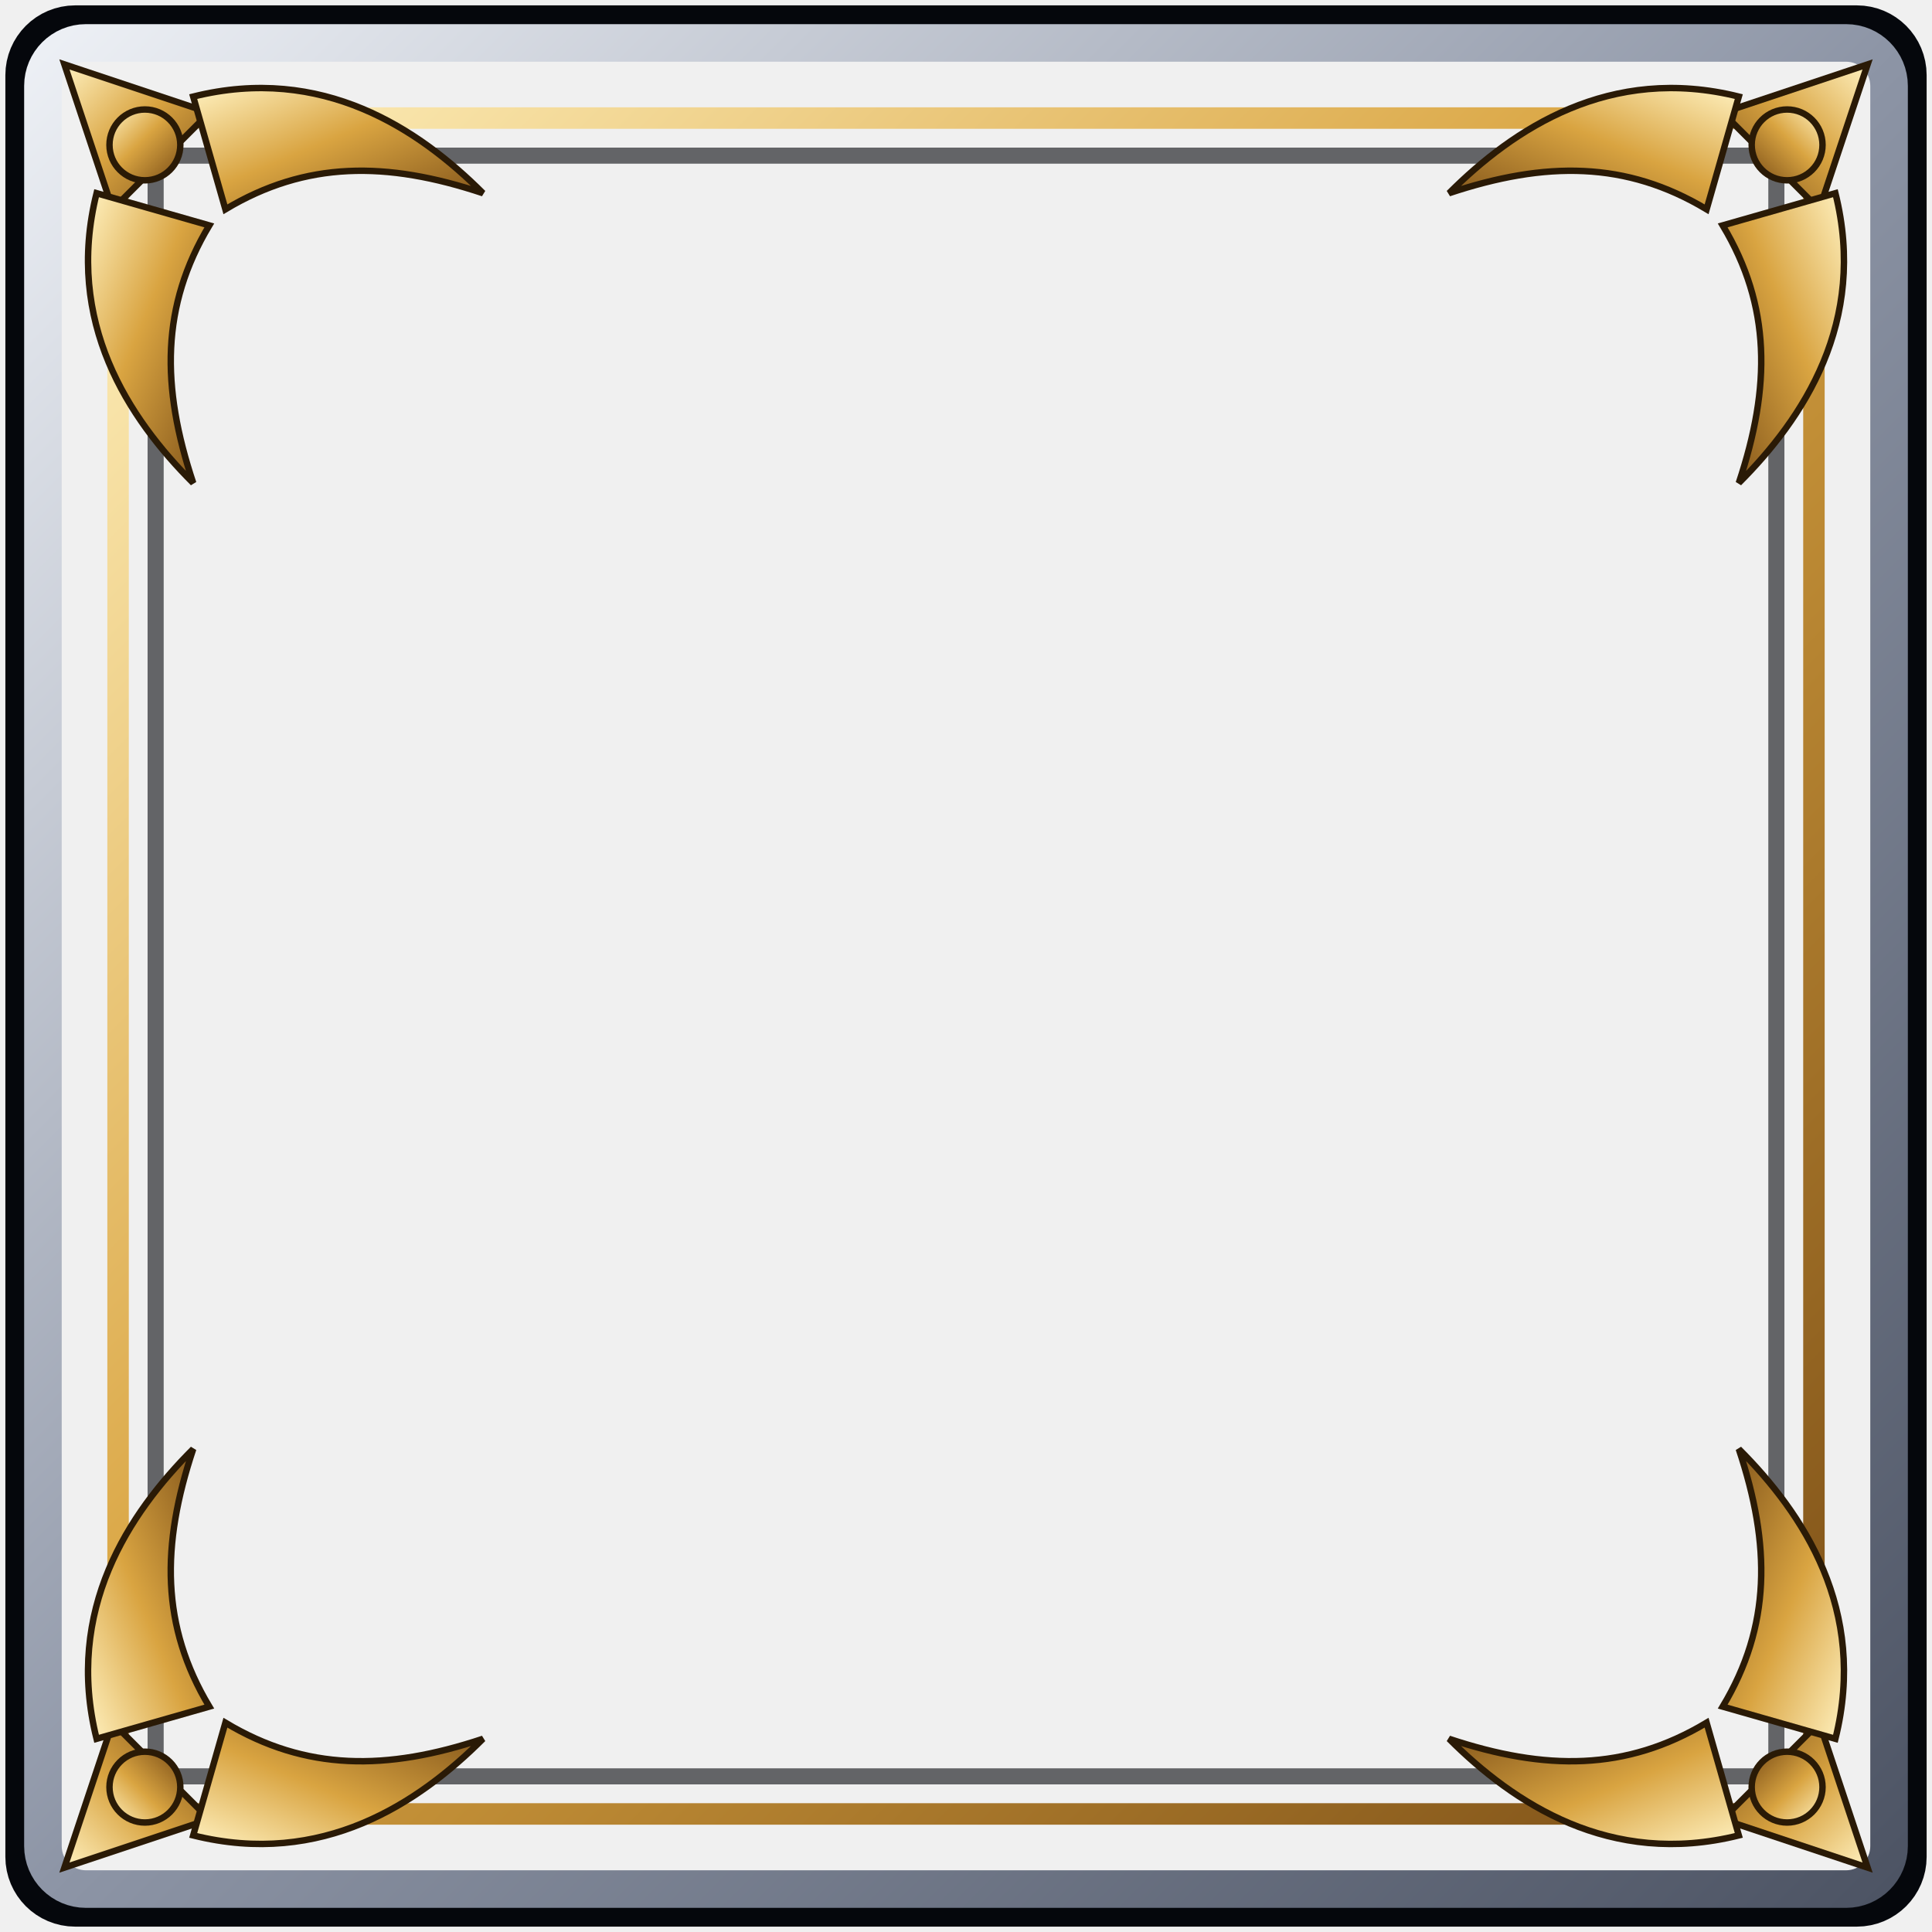
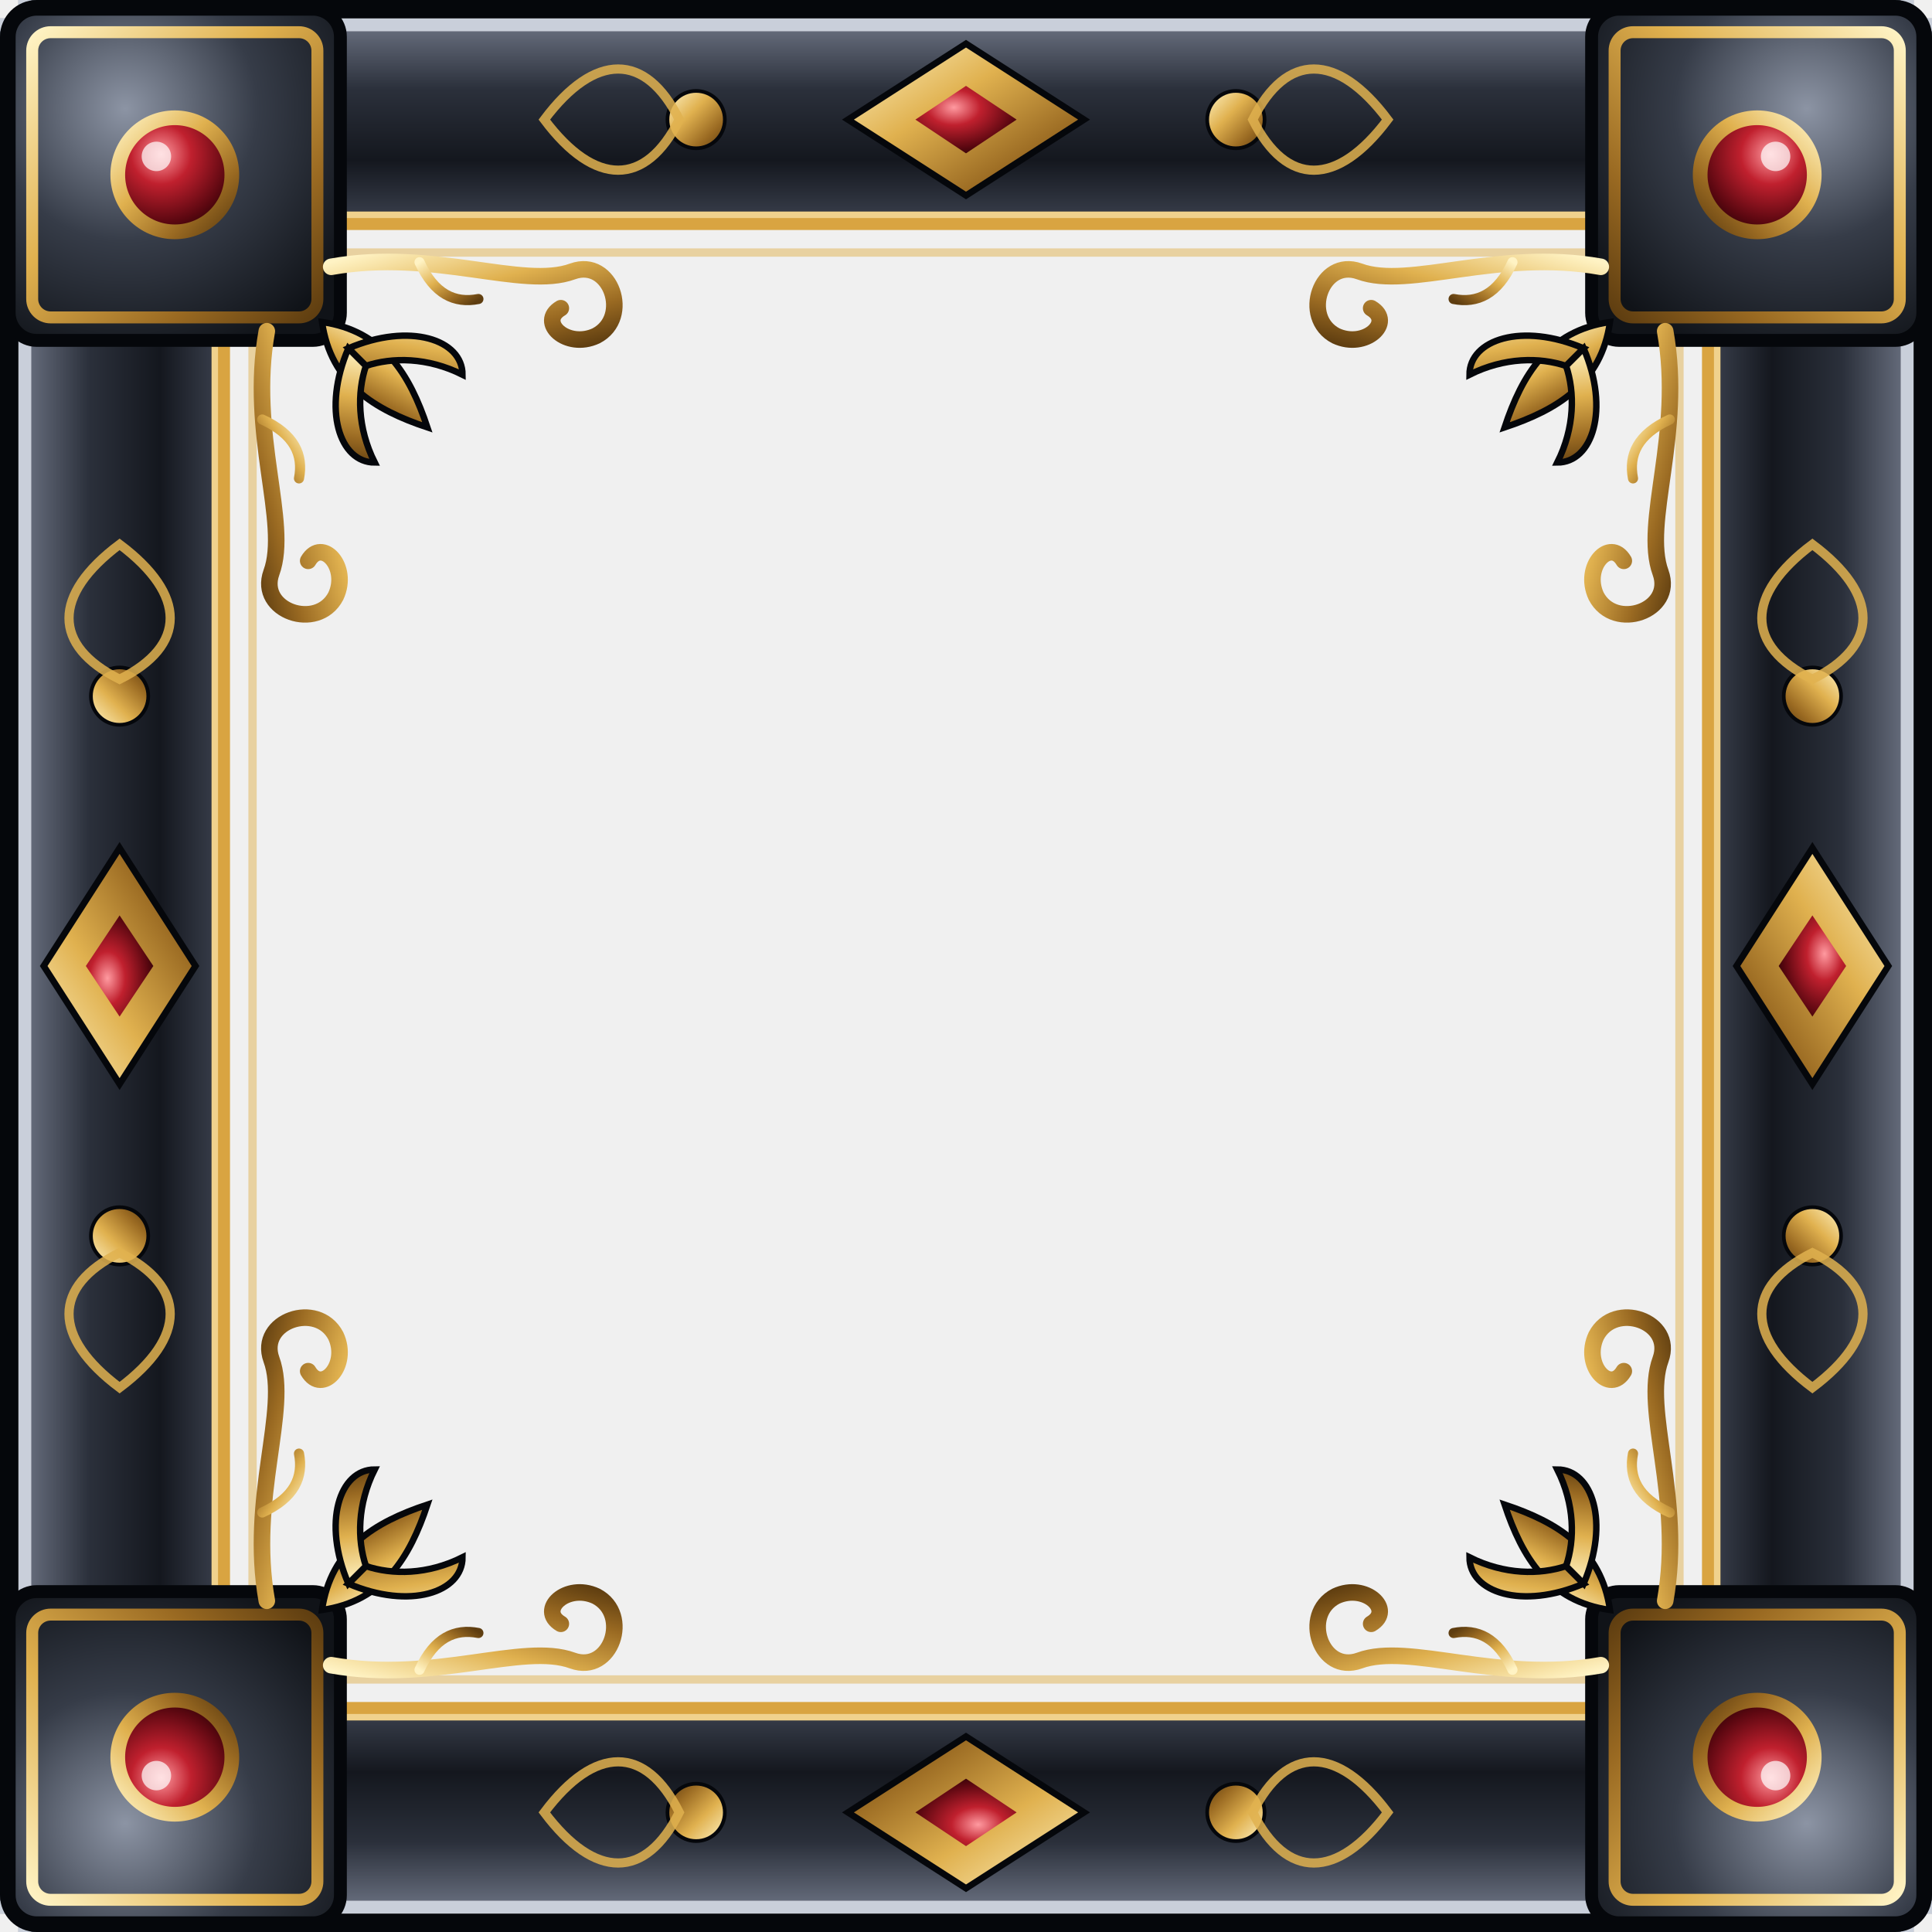
- <svg xmlns="http://www.w3.org/2000/svg" viewBox="0 0 180 180" width="180" height="180">
+ <svg xmlns="http://www.w3.org/2000/svg" viewBox="0 0 210 210" width="210" height="210">
  <defs>
+     <linearGradient id="iron" x1="0" y1="0" x2="0" y2="1">
+       <stop offset="0" stop-color="#6f7686" />
+       <stop offset=".35" stop-color="#2b303b" />
+       <stop offset=".7" stop-color="#14171e" />
+       <stop offset="1" stop-color="#3a404d" />
+     </linearGradient>
+     <linearGradient id="ironv" x1="0" y1="0" x2="1" y2="0">
+       <stop offset="0" stop-color="#6f7686" />
+       <stop offset=".35" stop-color="#2b303b" />
+       <stop offset=".7" stop-color="#14171e" />
+       <stop offset="1" stop-color="#3a404d" />
+     </linearGradient>
    <linearGradient id="silver" x1="0" y1="0" x2="1" y2="1">
-       <stop offset="0" stop-color="#eef1f6" />
-       <stop offset=".5" stop-color="#8d95a6" />
-       <stop offset="1" stop-color="#4c5363" />
+       <stop offset="0" stop-color="#f4f6fa" />
+       <stop offset=".45" stop-color="#a3abba" />
+       <stop offset="1" stop-color="#454b58" />
    </linearGradient>
    <linearGradient id="gold" x1="0" y1="0" x2="1" y2="1">
-       <stop offset="0" stop-color="#fff1bf" />
-       <stop offset=".45" stop-color="#d9a441" />
-       <stop offset="1" stop-color="#7c4f17" />
+       <stop offset="0" stop-color="#fff3c4" />
+       <stop offset=".4" stop-color="#e0b14f" />
+       <stop offset=".75" stop-color="#9a6a22" />
+       <stop offset="1" stop-color="#5e3d10" />
    </linearGradient>
+     <radialGradient id="gem" cx=".38" cy=".32" r=".75">
+       <stop offset="0" stop-color="#ff9aa0" />
+       <stop offset=".35" stop-color="#c0202e" />
+       <stop offset=".8" stop-color="#5a0710" />
+       <stop offset="1" stop-color="#2a0306" />
+     </radialGradient>
+     <radialGradient id="boss" cx=".35" cy=".3" r=".8">
+       <stop offset="0" stop-color="#8c94a4" />
+       <stop offset=".5" stop-color="#363c48" />
+       <stop offset="1" stop-color="#101318" />
+     </radialGradient>
  </defs>
-   <rect x="3" y="3" width="174" height="174" rx="4" fill="none" stroke="#05070c" stroke-width="5" />
-   <rect x="4" y="4" width="172" height="172" rx="4" fill="none" stroke="url(#silver)" stroke-width="3.5" />
-   <rect x="11" y="11" width="158" height="158" rx="3" fill="none" stroke="url(#gold)" stroke-width="2" />
-   <rect x="14.5" y="14.5" width="151" height="151" rx="2" fill="none" stroke="#05070c" stroke-width="1.5" opacity=".6" />
-   <g fill="url(#gold)" stroke="#2a1a06" stroke-width=".6">
-     <path d="M6 6 l13.5 4.5 l-9 9 z" />
-     <path d="M18 9 c12 -3 21 3 27 9 c-9 -3 -16.5 -3 -24 1.5 z" />
-     <path d="M9 18 c-3 12 3 21 9 27 c-3 -9 -3 -16.5 1.5 -24 z" />
-     <circle cx="13.5" cy="13.5" r="3.3" />
-   </g>
-   <g transform="translate(180 0) scale(-1 1)">
-     <g fill="url(#gold)" stroke="#2a1a06" stroke-width=".6">
-       <path d="M6 6 l13.5 4.5 l-9 9 z" />
-       <path d="M18 9 c12 -3 21 3 27 9 c-9 -3 -16.5 -3 -24 1.5 z" />
-       <path d="M9 18 c-3 12 3 21 9 27 c-3 -9 -3 -16.5 1.5 -24 z" />
-       <circle cx="13.5" cy="13.5" r="3.3" />
+   <g>
+     <rect x="0" y="2" width="210" height="22" fill="url(#iron)" />
+     <rect x="0" y="2" width="210" height="1.4" fill="#c9cfda" />
+     <rect x="0" y="23" width="210" height="2" fill="#d9a441" />
+     <rect x="0" y="23" width="210" height=".7" fill="#fff0bf" opacity=".6" />
+     <rect x="0" y="27" width="210" height=".9" fill="#e0b14f" opacity=".5" />
+     <g transform="translate(70 0)">
+       <path d="M22.167 13 l12.833 -8.25 l12.833 8.25 l-12.833 8.25 z" fill="url(#gold)" stroke="#05070b" stroke-width=".7" />
+       <path d="M29.5 13 l5.5 -3.667 l5.5 3.667 l-5.5 3.667 z" fill="url(#gem)" />
+       <circle cx="5.667" cy="13" r="3.117" fill="url(#gold)" stroke="#05070b" stroke-width=".4" />
+       <circle cx="64.333" cy="13" r="3.117" fill="url(#gold)" stroke="#05070b" stroke-width=".4" />
+       <path d="M-10.833 13 c5.5 -7.333 11 -7.333 14.667 0 c-3.667 7.333 -9.167 7.333 -14.667 0 z" fill="none" stroke="#e0b14f" stroke-width="1" opacity=".85" />
+       <path d="M80.833 13 c-5.5 -7.333 -11 -7.333 -14.667 0 c3.667 7.333 9.167 7.333 14.667 0 z" fill="none" stroke="#e0b14f" stroke-width="1" opacity=".85" />
    </g>
  </g>
-   <g transform="translate(0 180) scale(1 -1)">
-     <g fill="url(#gold)" stroke="#2a1a06" stroke-width=".6">
-       <path d="M6 6 l13.5 4.5 l-9 9 z" />
-       <path d="M18 9 c12 -3 21 3 27 9 c-9 -3 -16.5 -3 -24 1.5 z" />
-       <path d="M9 18 c-3 12 3 21 9 27 c-3 -9 -3 -16.5 1.5 -24 z" />
-       <circle cx="13.5" cy="13.5" r="3.3" />
+   <g transform="translate(210 0) rotate(90)">
+     <rect x="0" y="2" width="210" height="22" fill="url(#iron)" />
+     <rect x="0" y="2" width="210" height="1.4" fill="#c9cfda" />
+     <rect x="0" y="23" width="210" height="2" fill="#d9a441" />
+     <rect x="0" y="23" width="210" height=".7" fill="#fff0bf" opacity=".6" />
+     <rect x="0" y="27" width="210" height=".9" fill="#e0b14f" opacity=".5" />
+     <g transform="translate(70 0)">
+       <path d="M22.167 13 l12.833 -8.25 l12.833 8.25 l-12.833 8.25 z" fill="url(#gold)" stroke="#05070b" stroke-width=".7" />
+       <path d="M29.5 13 l5.5 -3.667 l5.5 3.667 l-5.5 3.667 z" fill="url(#gem)" />
+       <circle cx="5.667" cy="13" r="3.117" fill="url(#gold)" stroke="#05070b" stroke-width=".4" />
+       <circle cx="64.333" cy="13" r="3.117" fill="url(#gold)" stroke="#05070b" stroke-width=".4" />
+       <path d="M-10.833 13 c5.5 -7.333 11 -7.333 14.667 0 c-3.667 7.333 -9.167 7.333 -14.667 0 z" fill="none" stroke="#e0b14f" stroke-width="1" opacity=".85" />
+       <path d="M80.833 13 c-5.5 -7.333 -11 -7.333 -14.667 0 c3.667 7.333 9.167 7.333 14.667 0 z" fill="none" stroke="#e0b14f" stroke-width="1" opacity=".85" />
    </g>
  </g>
-   <g transform="translate(180 180) scale(-1 -1)">
-     <g fill="url(#gold)" stroke="#2a1a06" stroke-width=".6">
-       <path d="M6 6 l13.5 4.5 l-9 9 z" />
-       <path d="M18 9 c12 -3 21 3 27 9 c-9 -3 -16.5 -3 -24 1.5 z" />
-       <path d="M9 18 c-3 12 3 21 9 27 c-3 -9 -3 -16.5 1.5 -24 z" />
-       <circle cx="13.5" cy="13.5" r="3.3" />
+   <g transform="translate(210 210) rotate(180)">
+     <rect x="0" y="2" width="210" height="22" fill="url(#iron)" />
+     <rect x="0" y="2" width="210" height="1.4" fill="#c9cfda" />
+     <rect x="0" y="23" width="210" height="2" fill="#d9a441" />
+     <rect x="0" y="23" width="210" height=".7" fill="#fff0bf" opacity=".6" />
+     <rect x="0" y="27" width="210" height=".9" fill="#e0b14f" opacity=".5" />
+     <g transform="translate(70 0)">
+       <path d="M22.167 13 l12.833 -8.25 l12.833 8.25 l-12.833 8.25 z" fill="url(#gold)" stroke="#05070b" stroke-width=".7" />
+       <path d="M29.5 13 l5.5 -3.667 l5.5 3.667 l-5.5 3.667 z" fill="url(#gem)" />
+       <circle cx="5.667" cy="13" r="3.117" fill="url(#gold)" stroke="#05070b" stroke-width=".4" />
+       <circle cx="64.333" cy="13" r="3.117" fill="url(#gold)" stroke="#05070b" stroke-width=".4" />
+       <path d="M-10.833 13 c5.5 -7.333 11 -7.333 14.667 0 c-3.667 7.333 -9.167 7.333 -14.667 0 z" fill="none" stroke="#e0b14f" stroke-width="1" opacity=".85" />
+       <path d="M80.833 13 c-5.5 -7.333 -11 -7.333 -14.667 0 c3.667 7.333 9.167 7.333 14.667 0 z" fill="none" stroke="#e0b14f" stroke-width="1" opacity=".85" />
+     </g>
+   </g>
+   <g transform="translate(0 210) rotate(-90)">
+     <rect x="0" y="2" width="210" height="22" fill="url(#iron)" />
+     <rect x="0" y="2" width="210" height="1.4" fill="#c9cfda" />
+     <rect x="0" y="23" width="210" height="2" fill="#d9a441" />
+     <rect x="0" y="23" width="210" height=".7" fill="#fff0bf" opacity=".6" />
+     <rect x="0" y="27" width="210" height=".9" fill="#e0b14f" opacity=".5" />
+     <g transform="translate(70 0)">
+       <path d="M22.167 13 l12.833 -8.25 l12.833 8.25 l-12.833 8.25 z" fill="url(#gold)" stroke="#05070b" stroke-width=".7" />
+       <path d="M29.5 13 l5.5 -3.667 l5.5 3.667 l-5.5 3.667 z" fill="url(#gem)" />
+       <circle cx="5.667" cy="13" r="3.117" fill="url(#gold)" stroke="#05070b" stroke-width=".4" />
+       <circle cx="64.333" cy="13" r="3.117" fill="url(#gold)" stroke="#05070b" stroke-width=".4" />
+       <path d="M-10.833 13 c5.5 -7.333 11 -7.333 14.667 0 c-3.667 7.333 -9.167 7.333 -14.667 0 z" fill="none" stroke="#e0b14f" stroke-width="1" opacity=".85" />
+       <path d="M80.833 13 c-5.5 -7.333 -11 -7.333 -14.667 0 c3.667 7.333 9.167 7.333 14.667 0 z" fill="none" stroke="#e0b14f" stroke-width="1" opacity=".85" />
+     </g>
+   </g>
+   <rect x="1" y="1" width="208" height="208" rx="3" fill="none" stroke="#05070b" stroke-width="2" />
+   <g>
+     <rect x="1" y="1" width="36" height="36" rx="3" fill="url(#boss)" stroke="#05070b" stroke-width="1.4" />
+     <rect x="3.5" y="3.5" width="31" height="31" rx="2" fill="none" stroke="url(#gold)" stroke-width="1.3" />
+     <circle cx="19" cy="19" r="6.2" fill="url(#gem)" stroke="url(#gold)" stroke-width="1.6" />
+     <circle cx="17" cy="17" r="1.6" fill="#fff" opacity=".7" />
+     <g transform="translate(36 29)">
+       <path d="M0 0 C11.2 -2 20.8 2.5 26.24 0.5     C30.4 -1 32.64 5.5 28.8 7.5 C25.6 9 22.4 6 24.96 4.5" fill="none" stroke="url(#gold)" stroke-width="1.8" stroke-linecap="round" />
+       <path d="M9.6 -0.5 c1.6 3.5 3.84 4.5 6.4 4" fill="none" stroke="url(#gold)" stroke-width="1.1" stroke-linecap="round" />
+     </g>
+     <g transform="translate(29 36) rotate(90)">
+       <path d="M0 0 C11.2 2 20.8 -2.5 26.24 -0.5     C30.4 1 32.64 -5.5 28.8 -7.5 C25.6 -9 22.4 -6 24.96 -4.5" fill="none" stroke="url(#gold)" stroke-width="1.8" stroke-linecap="round" />
+       <path d="M9.6 0.5 c1.6 -3.5 3.84 -4.5 6.4 -4" fill="none" stroke="url(#gold)" stroke-width="1.1" stroke-linecap="round" />
+     </g>
+     <g transform="translate(35 35) rotate(45)">
+       <g fill="url(#gold)" stroke="#05070b" stroke-width=".7">
+         <path d="M0 0 C5.4 -4.05 10.8 -2.7 16.2 0 C10.8 2.7 5.4 4.05 0 0 Z" />
+         <path d="M4.05 0 C6.75 -6.75 12.15 -9.45 14.85 -6.75 C10.8 -5.4 8.1 -2.7 6.75 0 Z" />
+         <path d="M4.05 0 C6.75 6.75 12.15 9.45 14.85 6.75 C10.8 5.4 8.1 2.7 6.75 0 Z" />
+       </g>
+     </g>
+   </g>
+   <g transform="translate(210 0) scale(-1 1)">
+     <g>
+       <rect x="1" y="1" width="36" height="36" rx="3" fill="url(#boss)" stroke="#05070b" stroke-width="1.4" />
+       <rect x="3.5" y="3.5" width="31" height="31" rx="2" fill="none" stroke="url(#gold)" stroke-width="1.3" />
+       <circle cx="19" cy="19" r="6.2" fill="url(#gem)" stroke="url(#gold)" stroke-width="1.6" />
+       <circle cx="17" cy="17" r="1.6" fill="#fff" opacity=".7" />
+       <g transform="translate(36 29)">
+         <path d="M0 0 C11.2 -2 20.8 2.5 26.24 0.5     C30.4 -1 32.64 5.5 28.8 7.5 C25.6 9 22.4 6 24.96 4.5" fill="none" stroke="url(#gold)" stroke-width="1.8" stroke-linecap="round" />
+         <path d="M9.6 -0.5 c1.6 3.5 3.84 4.5 6.4 4" fill="none" stroke="url(#gold)" stroke-width="1.1" stroke-linecap="round" />
+       </g>
+       <g transform="translate(29 36) rotate(90)">
+         <path d="M0 0 C11.2 2 20.8 -2.5 26.24 -0.5     C30.4 1 32.64 -5.5 28.8 -7.5 C25.6 -9 22.4 -6 24.96 -4.5" fill="none" stroke="url(#gold)" stroke-width="1.8" stroke-linecap="round" />
+         <path d="M9.6 0.5 c1.6 -3.5 3.84 -4.5 6.4 -4" fill="none" stroke="url(#gold)" stroke-width="1.1" stroke-linecap="round" />
+       </g>
+       <g transform="translate(35 35) rotate(45)">
+         <g fill="url(#gold)" stroke="#05070b" stroke-width=".7">
+           <path d="M0 0 C5.4 -4.05 10.8 -2.7 16.2 0 C10.8 2.7 5.4 4.05 0 0 Z" />
+           <path d="M4.05 0 C6.75 -6.75 12.15 -9.45 14.85 -6.75 C10.8 -5.4 8.1 -2.7 6.75 0 Z" />
+           <path d="M4.05 0 C6.75 6.75 12.15 9.45 14.85 6.75 C10.8 5.4 8.1 2.7 6.75 0 Z" />
+         </g>
+       </g>
+     </g>
+   </g>
+   <g transform="translate(0 210) scale(1 -1)">
+     <g>
+       <rect x="1" y="1" width="36" height="36" rx="3" fill="url(#boss)" stroke="#05070b" stroke-width="1.4" />
+       <rect x="3.5" y="3.5" width="31" height="31" rx="2" fill="none" stroke="url(#gold)" stroke-width="1.3" />
+       <circle cx="19" cy="19" r="6.2" fill="url(#gem)" stroke="url(#gold)" stroke-width="1.6" />
+       <circle cx="17" cy="17" r="1.6" fill="#fff" opacity=".7" />
+       <g transform="translate(36 29)">
+         <path d="M0 0 C11.2 -2 20.8 2.5 26.24 0.5     C30.4 -1 32.64 5.5 28.8 7.5 C25.6 9 22.4 6 24.96 4.5" fill="none" stroke="url(#gold)" stroke-width="1.8" stroke-linecap="round" />
+         <path d="M9.6 -0.5 c1.6 3.5 3.84 4.5 6.4 4" fill="none" stroke="url(#gold)" stroke-width="1.1" stroke-linecap="round" />
+       </g>
+       <g transform="translate(29 36) rotate(90)">
+         <path d="M0 0 C11.2 2 20.8 -2.5 26.24 -0.5     C30.4 1 32.64 -5.5 28.8 -7.5 C25.6 -9 22.4 -6 24.96 -4.5" fill="none" stroke="url(#gold)" stroke-width="1.8" stroke-linecap="round" />
+         <path d="M9.6 0.5 c1.6 -3.5 3.84 -4.5 6.4 -4" fill="none" stroke="url(#gold)" stroke-width="1.1" stroke-linecap="round" />
+       </g>
+       <g transform="translate(35 35) rotate(45)">
+         <g fill="url(#gold)" stroke="#05070b" stroke-width=".7">
+           <path d="M0 0 C5.4 -4.05 10.8 -2.7 16.2 0 C10.8 2.7 5.4 4.05 0 0 Z" />
+           <path d="M4.05 0 C6.75 -6.75 12.15 -9.45 14.85 -6.75 C10.8 -5.4 8.1 -2.7 6.75 0 Z" />
+           <path d="M4.05 0 C6.75 6.75 12.15 9.45 14.85 6.75 C10.8 5.4 8.1 2.7 6.75 0 Z" />
+         </g>
+       </g>
+     </g>
+   </g>
+   <g transform="translate(210 210) scale(-1 -1)">
+     <g>
+       <rect x="1" y="1" width="36" height="36" rx="3" fill="url(#boss)" stroke="#05070b" stroke-width="1.4" />
+       <rect x="3.5" y="3.5" width="31" height="31" rx="2" fill="none" stroke="url(#gold)" stroke-width="1.3" />
+       <circle cx="19" cy="19" r="6.2" fill="url(#gem)" stroke="url(#gold)" stroke-width="1.6" />
+       <circle cx="17" cy="17" r="1.6" fill="#fff" opacity=".7" />
+       <g transform="translate(36 29)">
+         <path d="M0 0 C11.2 -2 20.8 2.5 26.24 0.5     C30.4 -1 32.64 5.5 28.8 7.5 C25.6 9 22.4 6 24.96 4.5" fill="none" stroke="url(#gold)" stroke-width="1.8" stroke-linecap="round" />
+         <path d="M9.6 -0.5 c1.6 3.5 3.84 4.5 6.4 4" fill="none" stroke="url(#gold)" stroke-width="1.1" stroke-linecap="round" />
+       </g>
+       <g transform="translate(29 36) rotate(90)">
+         <path d="M0 0 C11.2 2 20.8 -2.5 26.24 -0.5     C30.4 1 32.64 -5.5 28.8 -7.5 C25.6 -9 22.4 -6 24.96 -4.5" fill="none" stroke="url(#gold)" stroke-width="1.8" stroke-linecap="round" />
+         <path d="M9.6 0.5 c1.6 -3.5 3.84 -4.5 6.4 -4" fill="none" stroke="url(#gold)" stroke-width="1.1" stroke-linecap="round" />
+       </g>
+       <g transform="translate(35 35) rotate(45)">
+         <g fill="url(#gold)" stroke="#05070b" stroke-width=".7">
+           <path d="M0 0 C5.4 -4.05 10.8 -2.7 16.2 0 C10.8 2.7 5.4 4.05 0 0 Z" />
+           <path d="M4.05 0 C6.75 -6.75 12.15 -9.45 14.85 -6.75 C10.8 -5.4 8.1 -2.7 6.75 0 Z" />
+           <path d="M4.05 0 C6.75 6.75 12.15 9.45 14.85 6.75 C10.8 5.4 8.1 2.7 6.75 0 Z" />
+         </g>
+       </g>
    </g>
  </g>
</svg>
